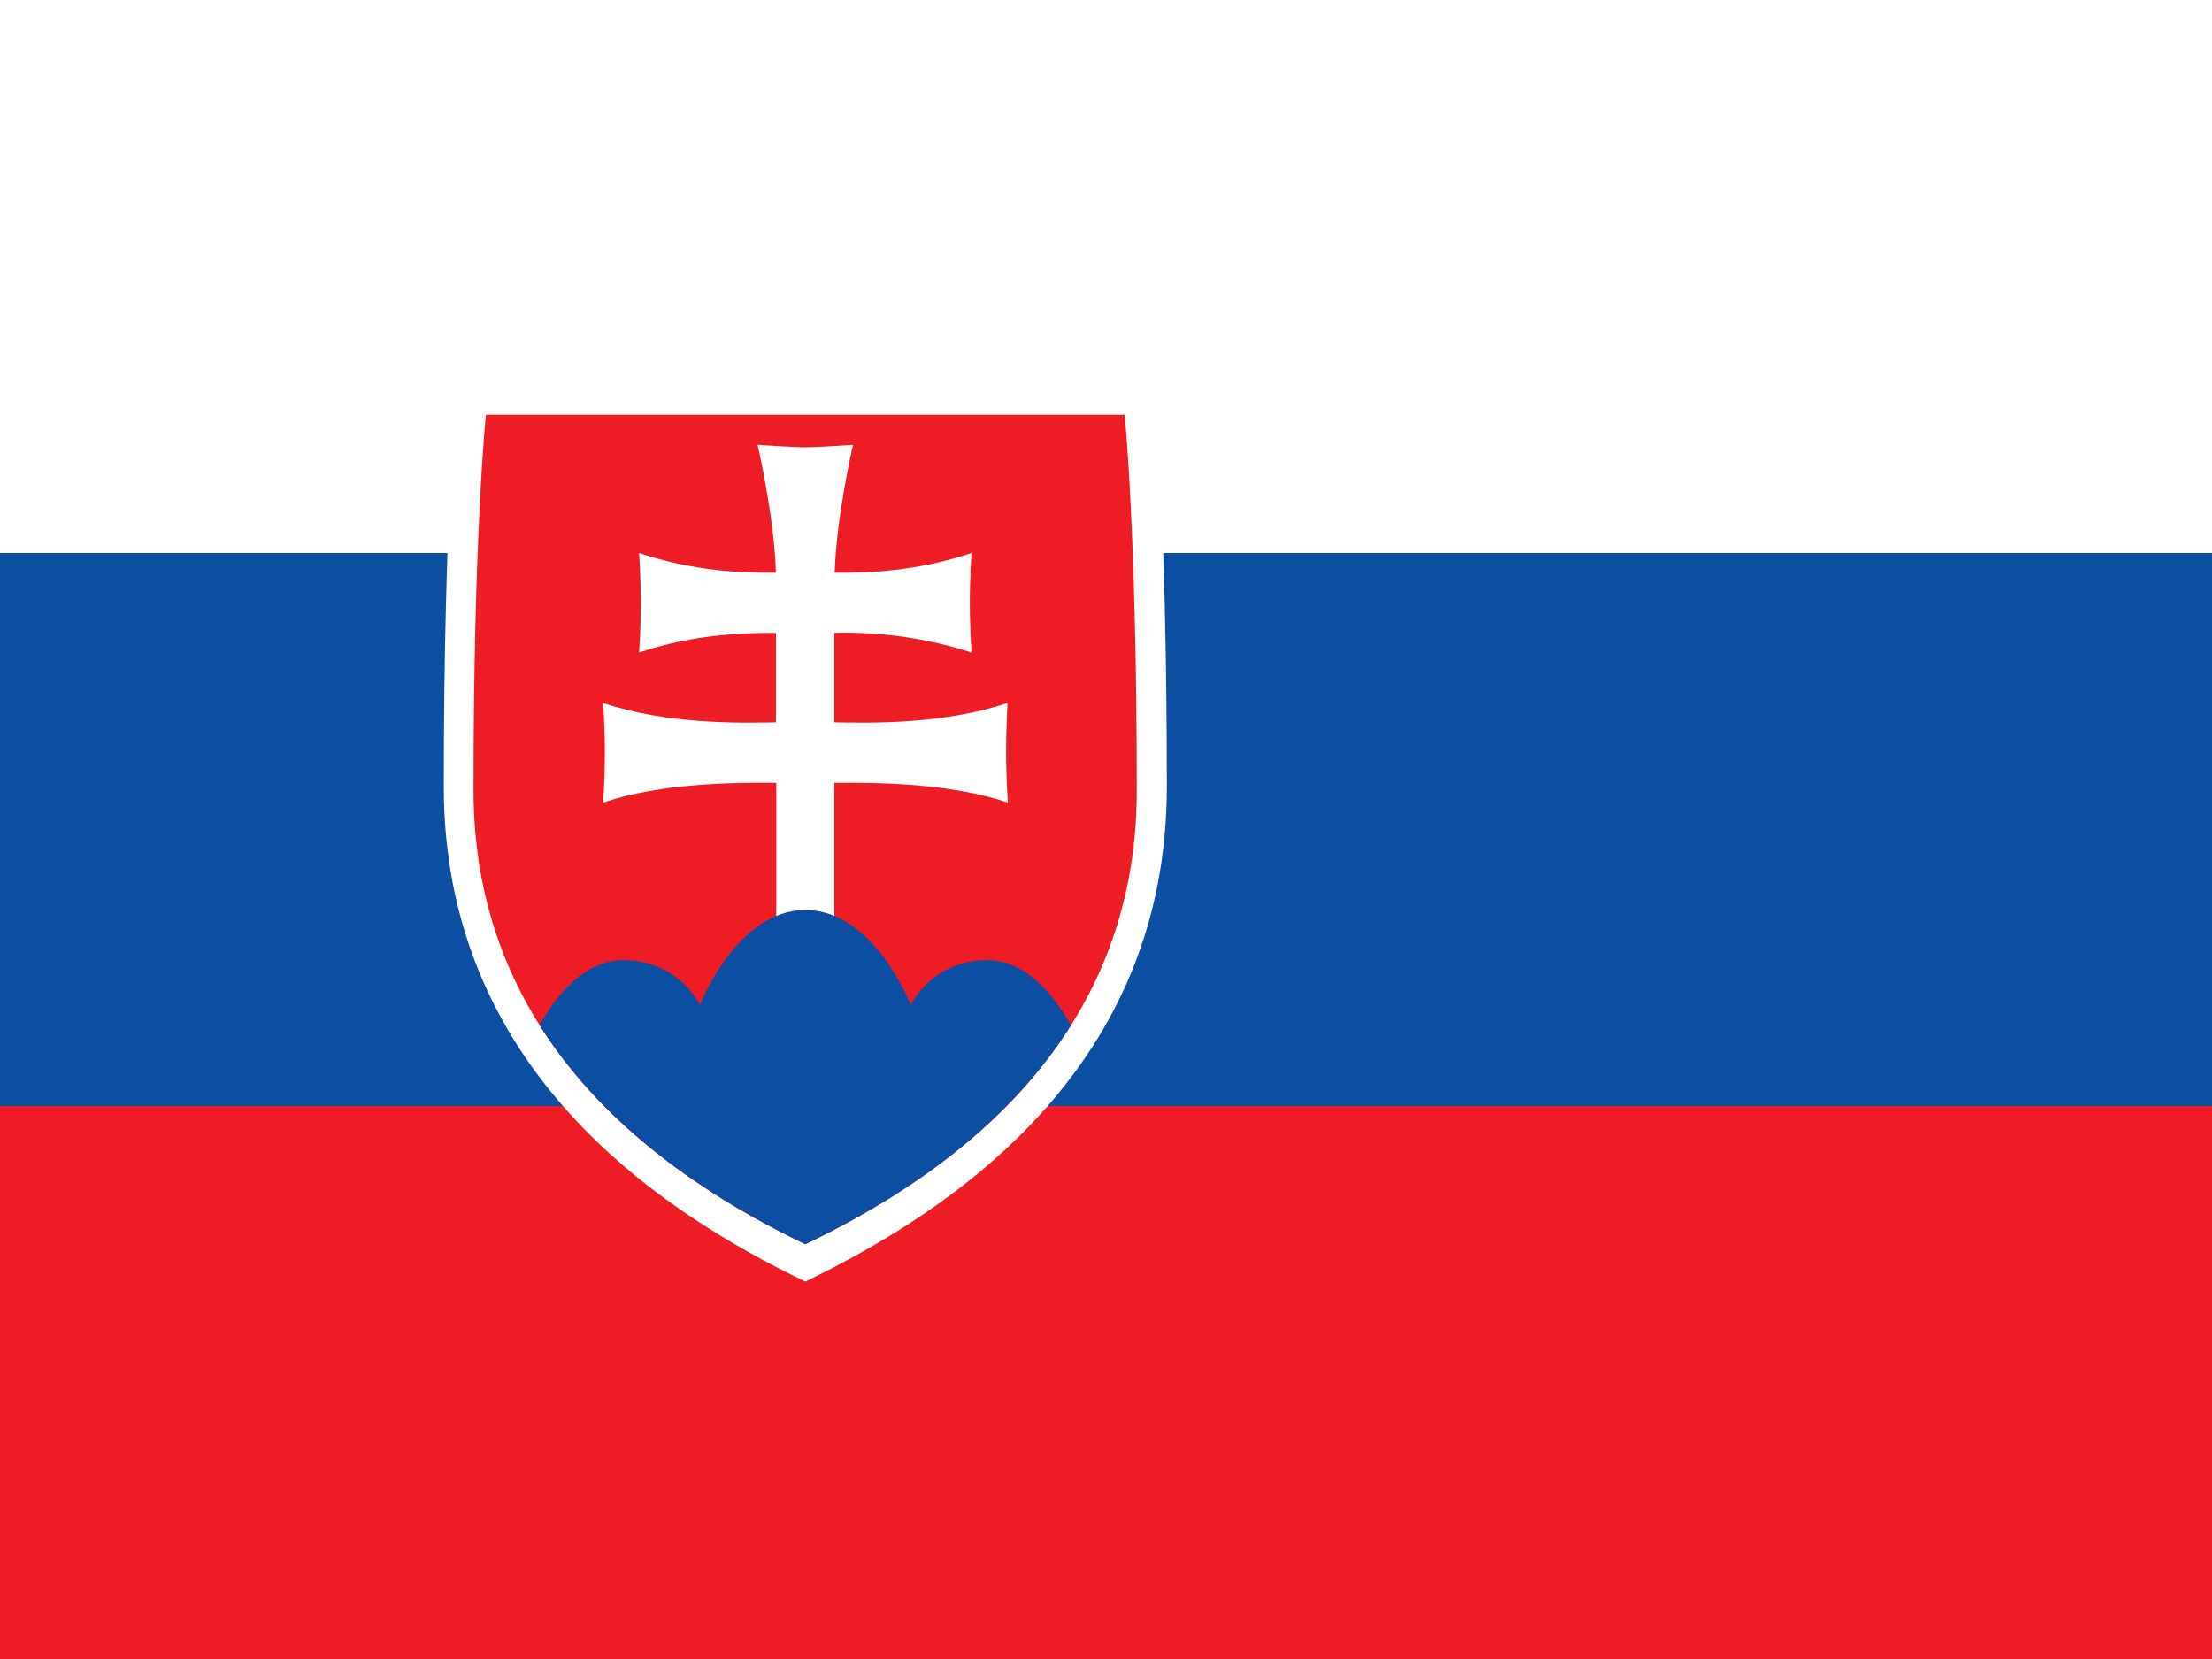
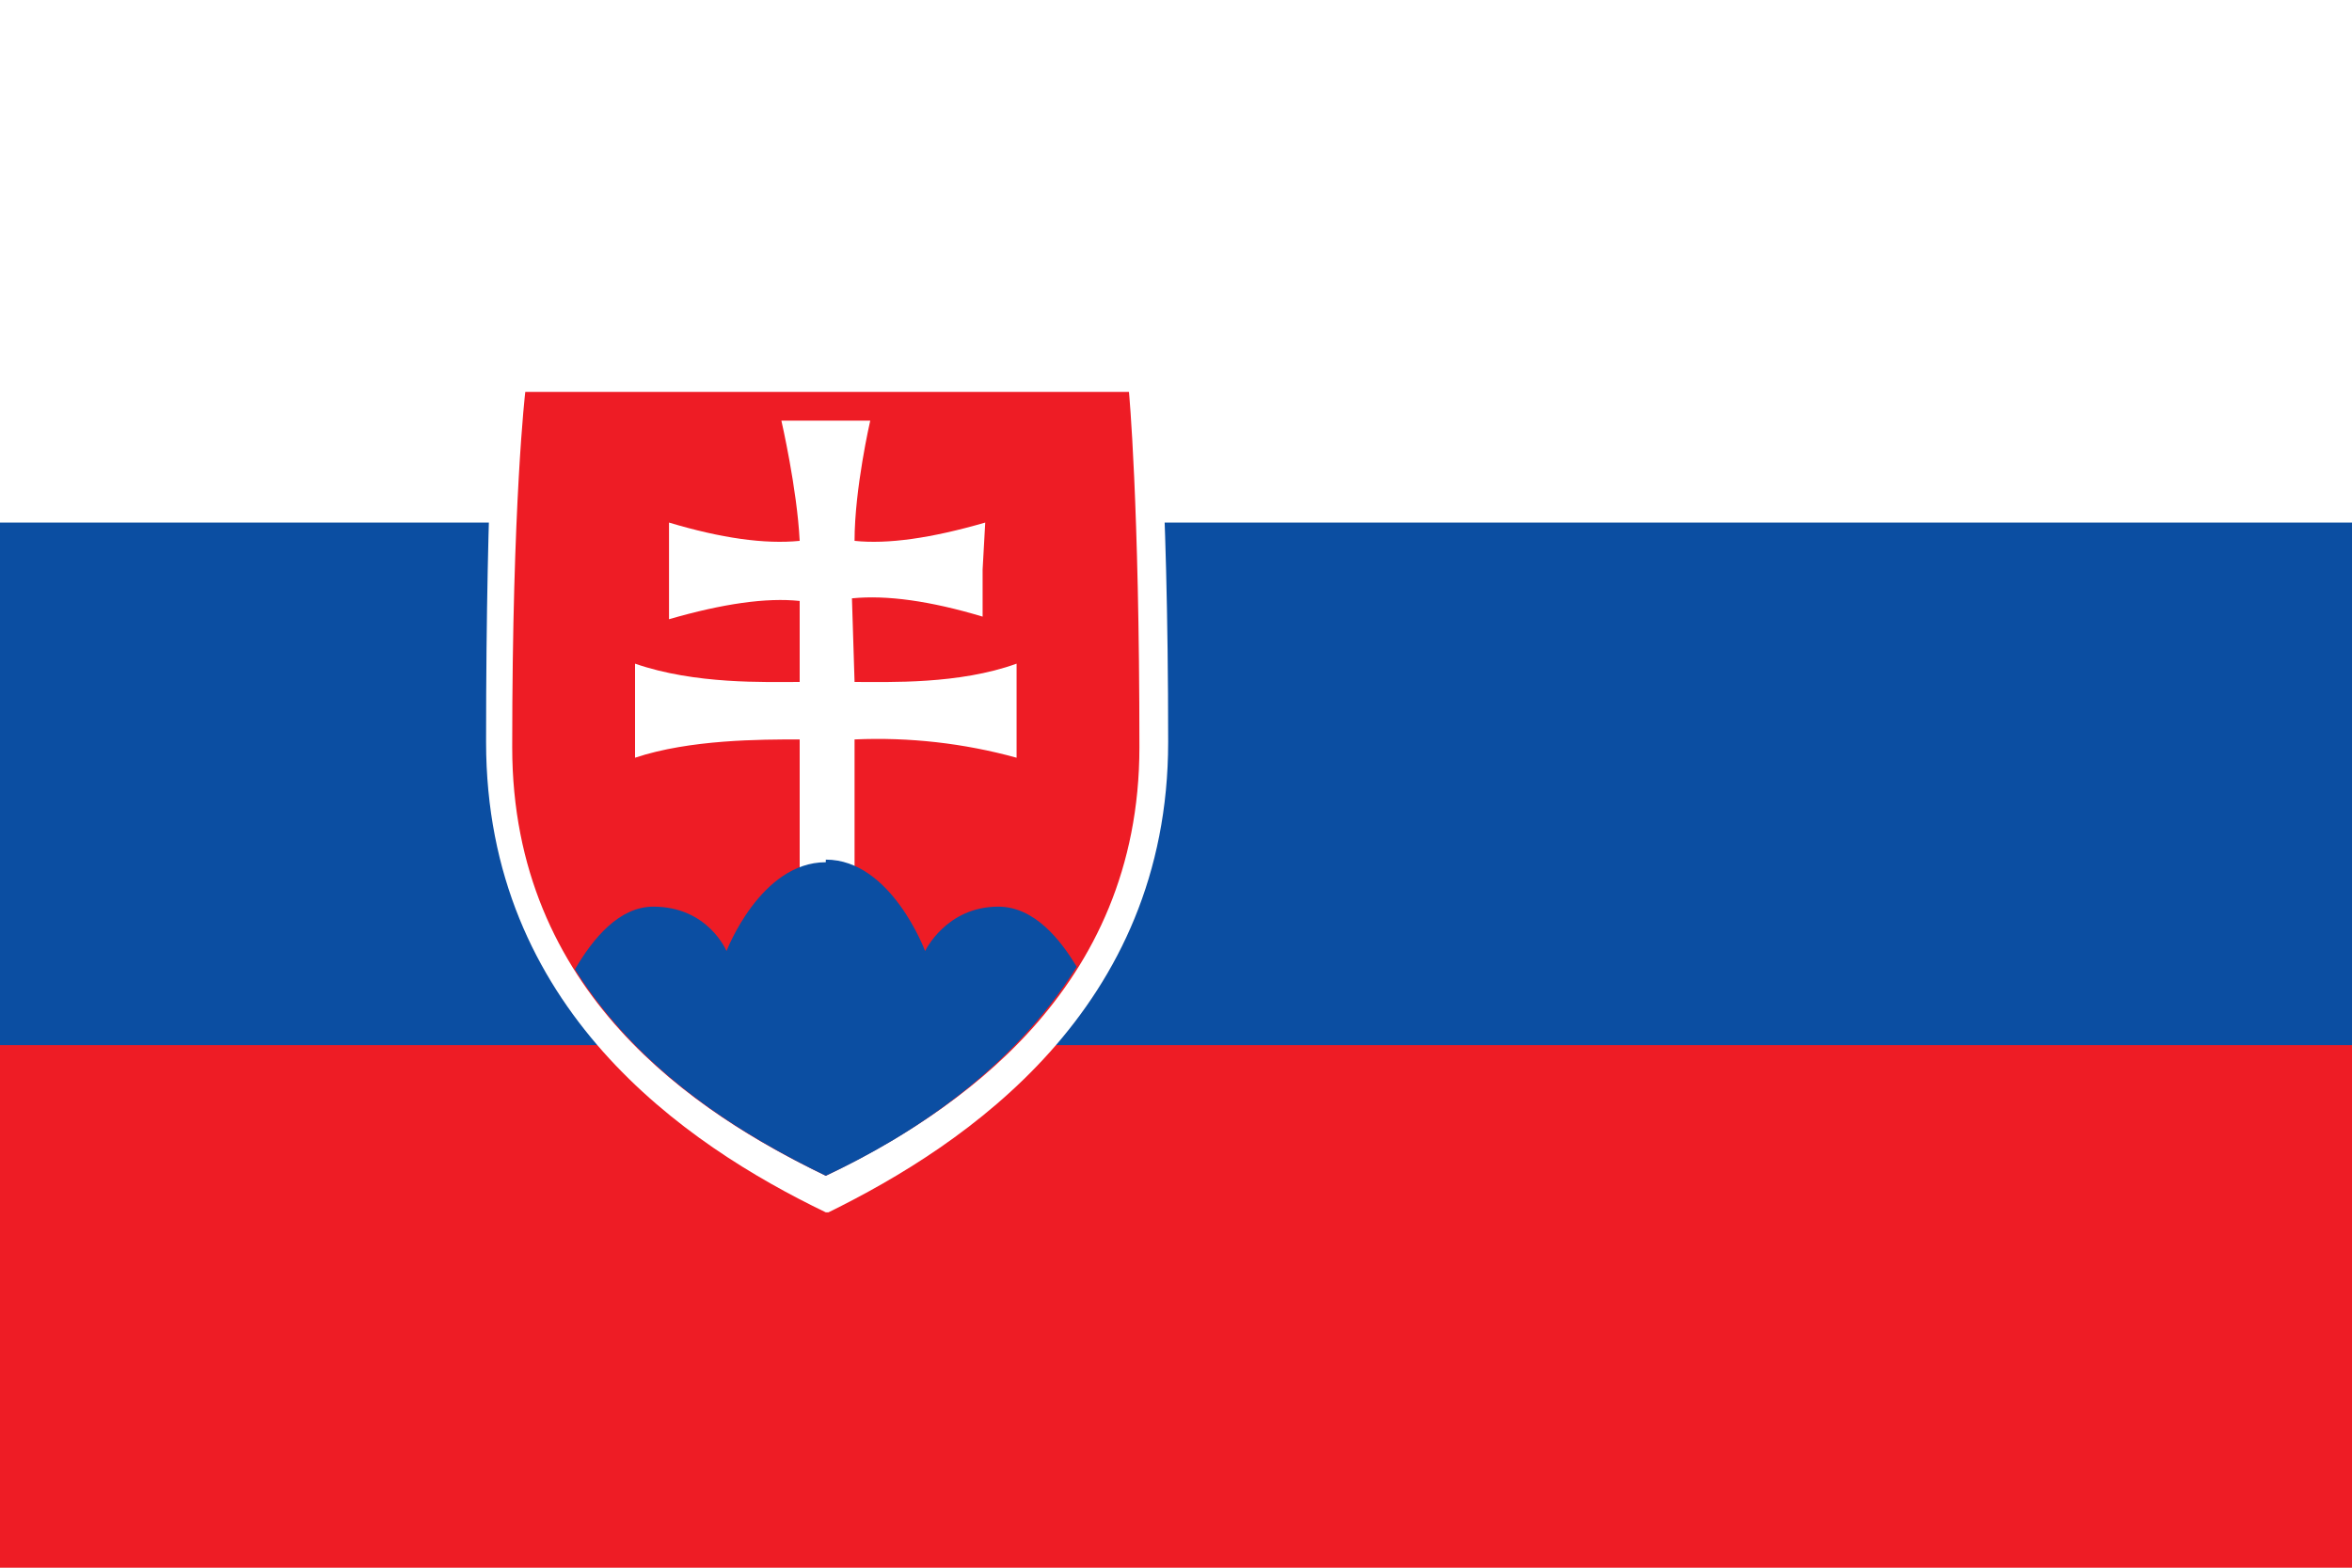
- <svg xmlns="http://www.w3.org/2000/svg" id="flag-icons-sk" viewBox="0 0 640 480">
-   <path fill="#ee1c25" d="M0 0h640v480H0z" />
-   <path fill="#0b4ea2" d="M0 0h640v320H0z" />
-   <path fill="#fff" d="M0 0h640v160H0z" />
-   <path fill="#fff" d="M233 370.8c-43-20.7-104.6-61.9-104.6-143.2 0-81.4 4-118.4 4-118.4h201.3s3.9 37 3.9 118.4S276 350 233 370.8" />
-   <path fill="#ee1c25" d="M233 360c-39.5-19-96-56.8-96-131.4s3.6-108.6 3.6-108.6h184.8s3.5 34 3.5 108.6C329 303.3 272.5 341 233 360" />
-   <path fill="#fff" d="M241.4 209c10.7.2 31.6.6 50.1-5.6 0 0-.4 6.7-.4 14.4s.5 14.4.5 14.4c-17-5.7-38.1-5.8-50.2-5.7v41.2h-16.8v-41.2c-12-.1-33.1 0-50.1 5.7 0 0 .5-6.7.5-14.4s-.5-14.4-.5-14.4c18.5 6.2 39.4 5.8 50 5.6v-25.9c-9.7 0-23.7.4-39.6 5.7 0 0 .5-6.6.5-14.4 0-7.7-.5-14.4-.5-14.4 15.9 5.3 29.9 5.8 39.6 5.7-.5-16.4-5.3-37-5.3-37s9.9.7 13.8.7 13.8-.7 13.8-.7-4.8 20.6-5.3 37c9.7.1 23.7-.4 39.6-5.7 0 0-.5 6.7-.5 14.4s.5 14.4.5 14.4a119 119 0 0 0-39.7-5.7v26z" />
-   <path fill="#0b4ea2" d="M233 263.3c-19.9 0-30.5 27.5-30.5 27.5s-6-13-22.2-13c-11 0-19 9.7-24.2 18.8 20 31.7 51.9 51.3 76.9 63.4 25-12 57-31.7 76.9-63.4-5.2-9-13.2-18.8-24.2-18.8-16.2 0-22.2 13-22.2 13S253 263.3 233 263.3" />
+ <svg xmlns="http://www.w3.org/2000/svg" width="600" height="400" viewBox="0 0 9 6">
+   <path fill="#ee1c25" d="M0 0h9v6H0z" />
+   <path fill="#0b4ea2" d="M0 0h9v4H0z" />
+   <path fill="#fff" d="M0 0h9v2H0z" />
+   <path fill="#fff" d="M3.16 4.64c-.54-.26-1.3-.78-1.3-1.8 0-1.01.04-1.47.04-1.47h2.52s.05.46.05 1.47c0 1.02-.77 1.54-1.3 1.8" />
+   <path fill="#ee1c25" d="M3.16 4.5c-.5-.24-1.2-.7-1.2-1.64s.05-1.36.05-1.36h2.31s.04.42.04 1.36c0 .93-.7 1.4-1.2 1.64" />
+   <path fill="#fff" d="M3.27 2.61c.13 0 .4.01.62-.07v.36a2 2 0 0 0-.62-.07v.52h-.21v-.52c-.15 0-.42 0-.63.07v-.36c.23.08.5.07.63.07V2.3q-.19-.02-.5.07V2q.3.09.5.07c-.01-.2-.07-.46-.07-.46h.34s-.06.26-.06.46q.19.02.5-.07l-.01.18v.18q-.3-.09-.5-.07z" />
+   <path fill="#0b4ea2" d="M3.16 3.3c-.25 0-.38.34-.38.34s-.07-.17-.28-.17c-.13 0-.23.12-.3.24.25.4.65.64.96.79.32-.15.71-.4.96-.8-.06-.1-.16-.23-.3-.23-.2 0-.28.17-.28.17s-.13-.35-.38-.35" />
</svg>
